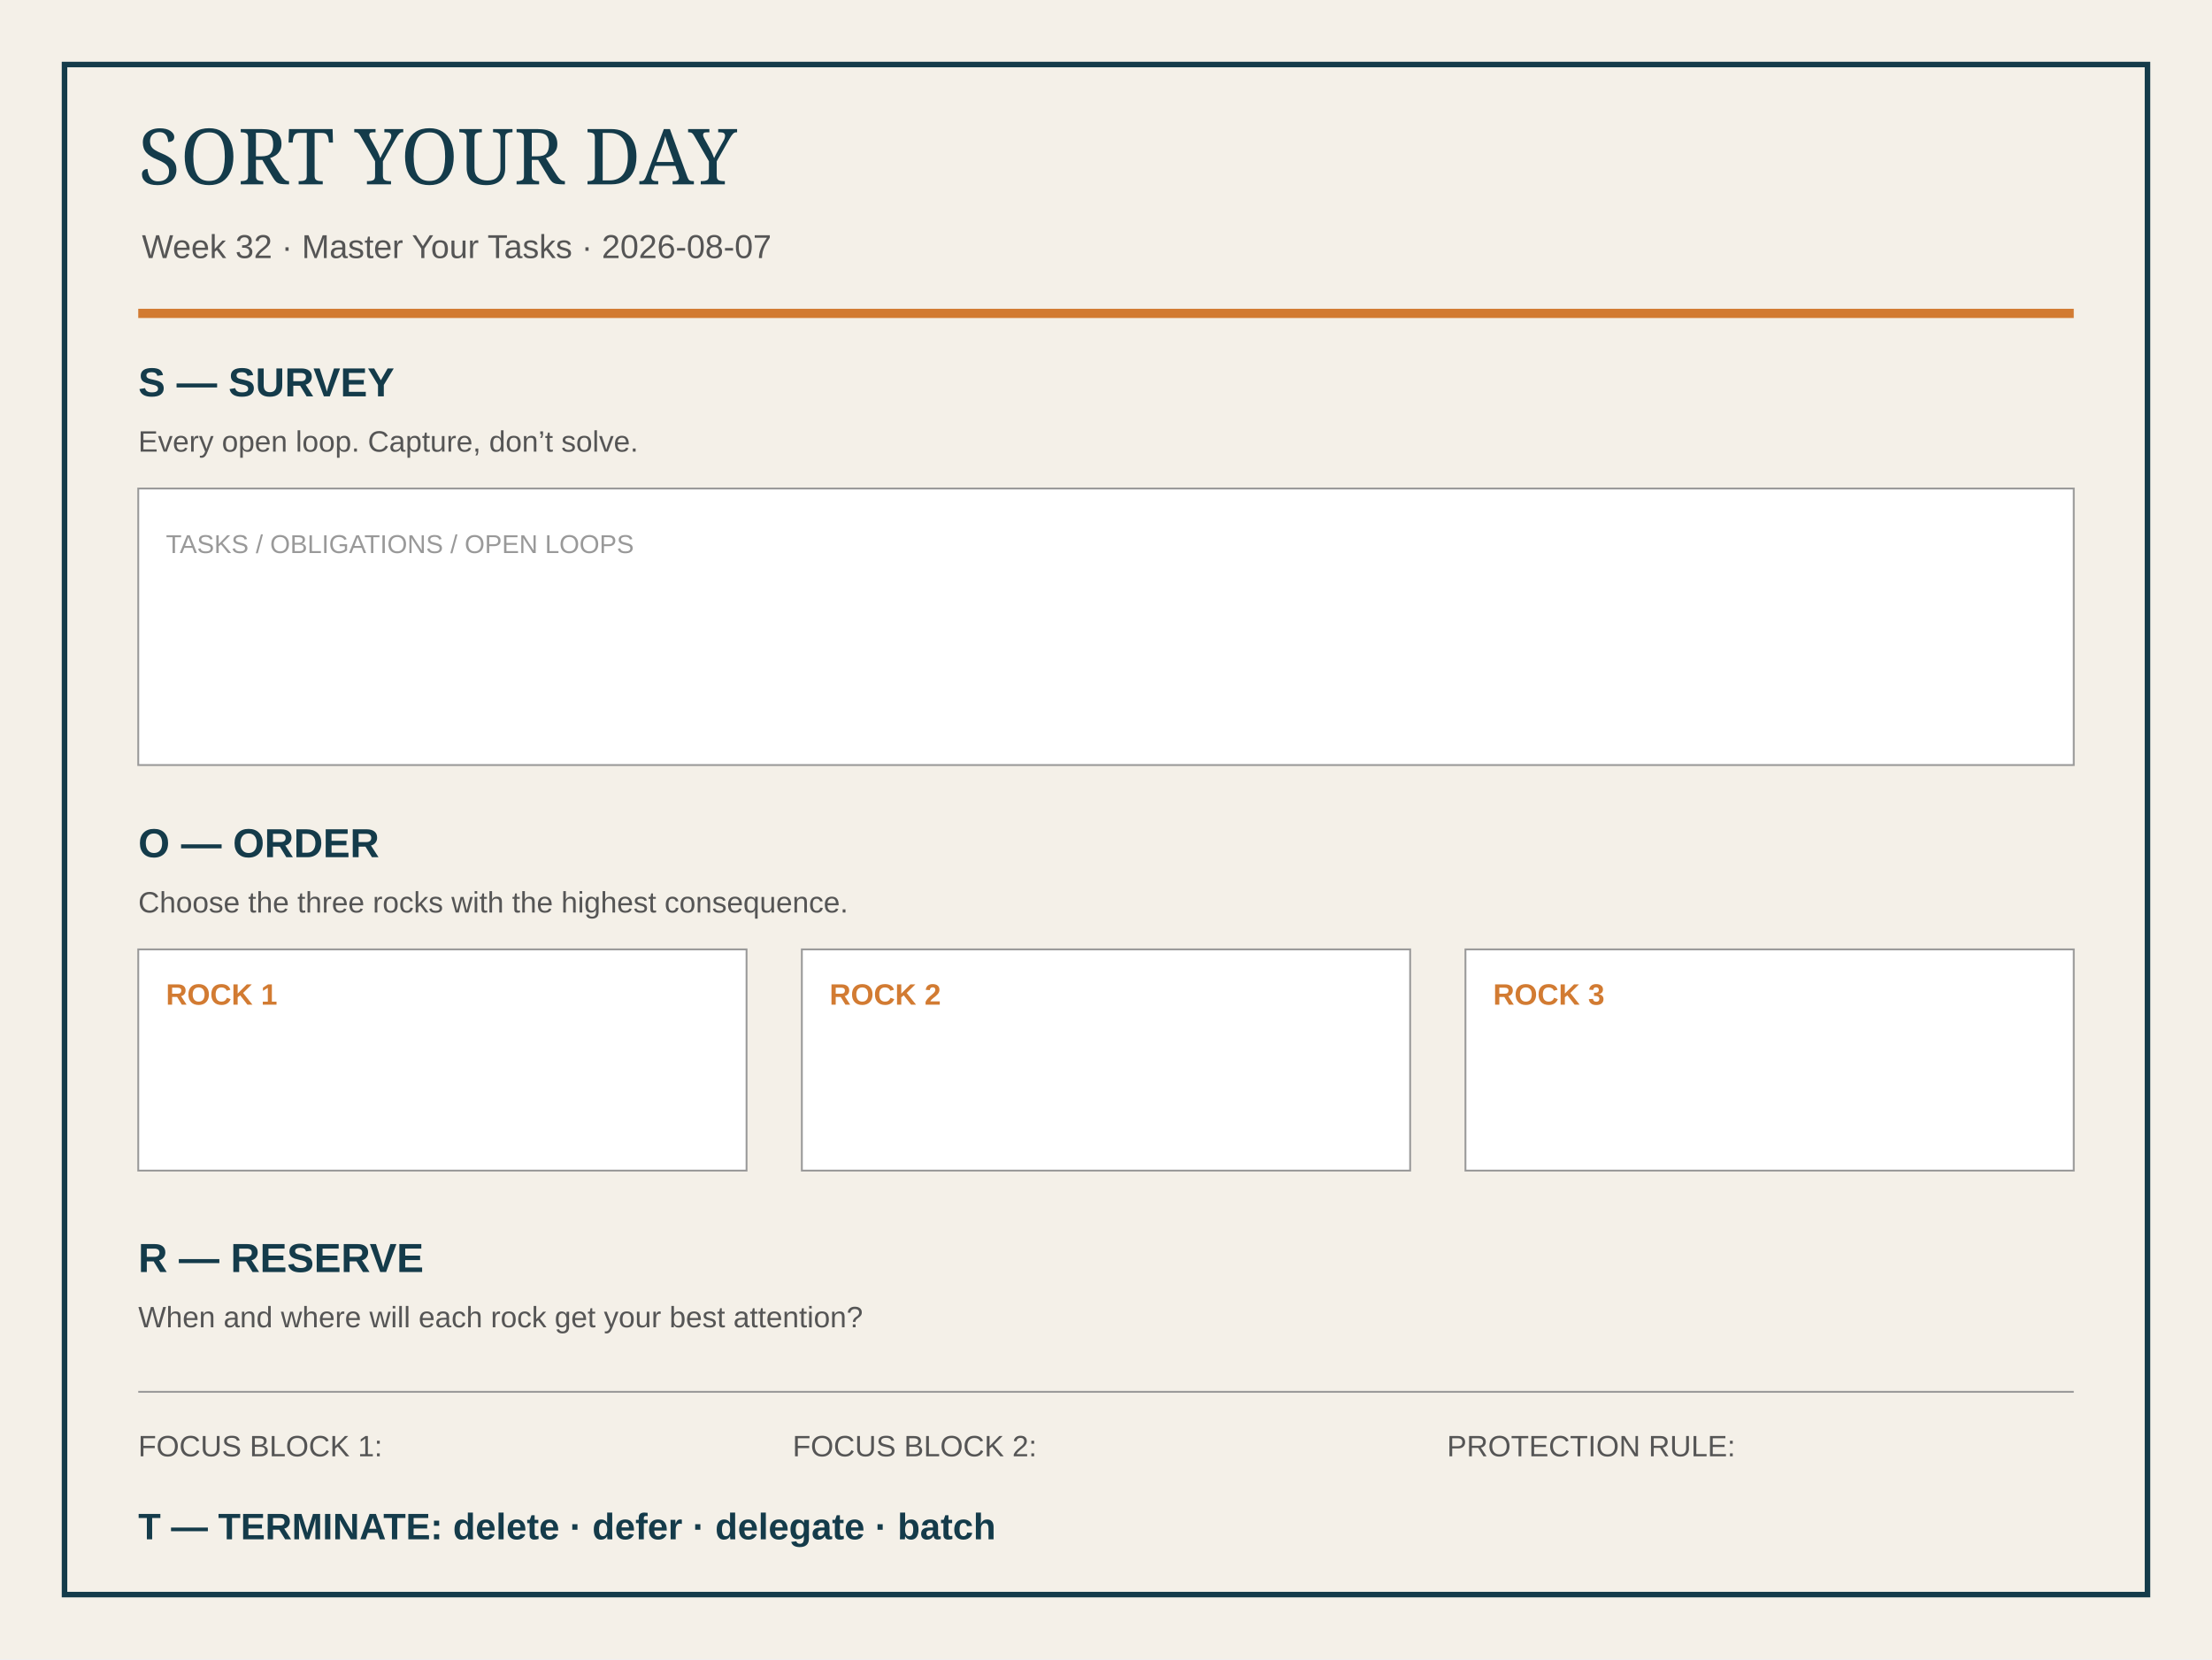
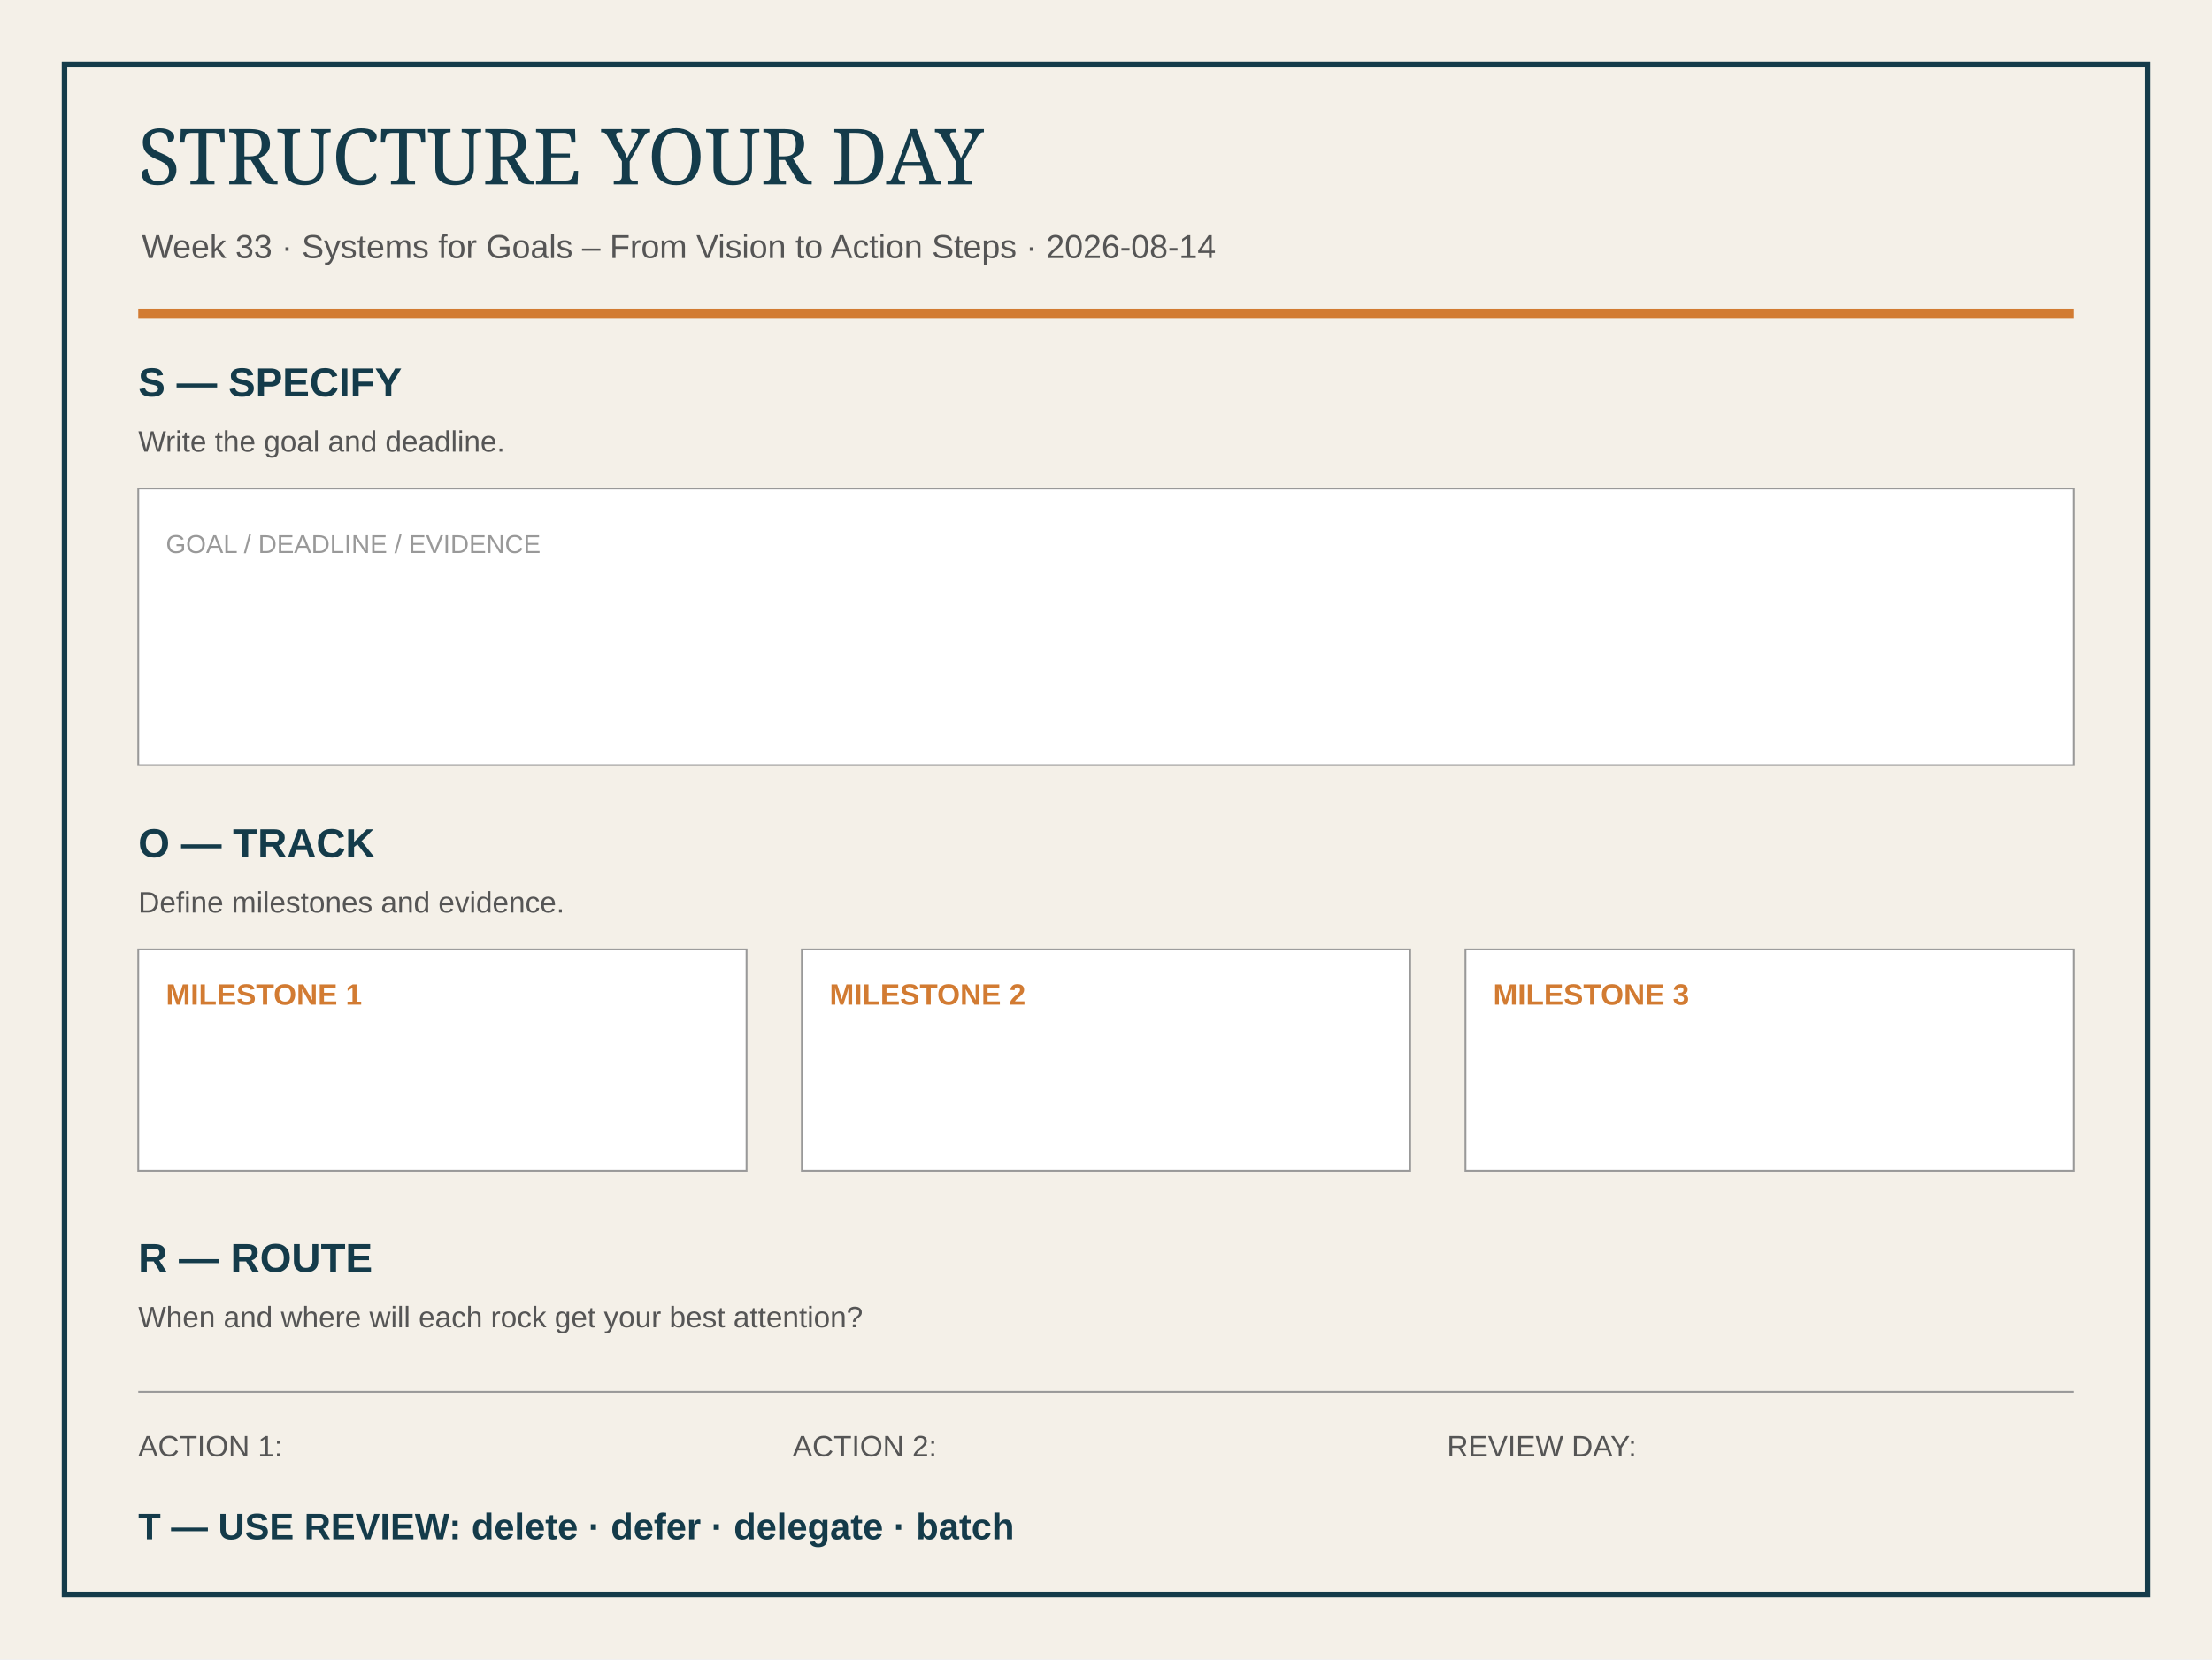
<svg xmlns="http://www.w3.org/2000/svg" width="1200" height="900" viewBox="0 0 1200 900">
  <rect width="1200" height="900" fill="#f4f0e8" />
  <rect x="35" y="35" width="1130" height="830" fill="none" stroke="#143b4a" stroke-width="3" />
-   <text x="75" y="100" font-family="Georgia,serif" font-size="42" fill="#143b4a">SORT YOUR DAY</text>
-   <text x="77" y="140" font-family="Arial,sans-serif" font-size="18" fill="#555">Week 32 · Master Your Tasks · 2026-08-07</text>
+   <text x="75" y="100" font-family="Georgia,serif" font-size="42" fill="#143b4a">STRUCTURE YOUR DAY</text>
+   <text x="77" y="140" font-family="Arial,sans-serif" font-size="18" fill="#555">Week 33 · Systems for Goals – From Vision to Action Steps · 2026-08-14</text>
  <line x1="75" y1="170" x2="1125" y2="170" stroke="#d27b32" stroke-width="5" />
-   <text x="75" y="215" font-family="Arial,sans-serif" font-size="22" font-weight="bold" fill="#143b4a">S — SURVEY</text>
-   <text x="75" y="245" font-family="Arial,sans-serif" font-size="16" fill="#555">Every open loop. Capture, don’t solve.</text>
+   <text x="75" y="215" font-family="Arial,sans-serif" font-size="22" font-weight="bold" fill="#143b4a">S — SPECIFY</text>
+   <text x="75" y="245" font-family="Arial,sans-serif" font-size="16" fill="#555">Write the goal and deadline.</text>
  <rect x="75" y="265" width="1050" height="150" fill="#fff" stroke="#999" />
-   <text x="90" y="300" font-family="Arial" font-size="14" fill="#999">TASKS / OBLIGATIONS / OPEN LOOPS</text>
-   <text x="75" y="465" font-family="Arial,sans-serif" font-size="22" font-weight="bold" fill="#143b4a">O — ORDER</text>
-   <text x="75" y="495" font-family="Arial,sans-serif" font-size="16" fill="#555">Choose the three rocks with the highest consequence.</text>
+   <text x="90" y="300" font-family="Arial" font-size="14" fill="#999">GOAL / DEADLINE / EVIDENCE</text>
+   <text x="75" y="465" font-family="Arial,sans-serif" font-size="22" font-weight="bold" fill="#143b4a">O — TRACK</text>
+   <text x="75" y="495" font-family="Arial,sans-serif" font-size="16" fill="#555">Define milestones and evidence.</text>
  <rect x="75" y="515" width="330" height="120" fill="#fff" stroke="#999" />
  <rect x="435" y="515" width="330" height="120" fill="#fff" stroke="#999" />
  <rect x="795" y="515" width="330" height="120" fill="#fff" stroke="#999" />
-   <text x="90" y="545" font-family="Arial" font-size="16" font-weight="bold" fill="#d27b32">ROCK 1</text>
-   <text x="450" y="545" font-family="Arial" font-size="16" font-weight="bold" fill="#d27b32">ROCK 2</text>
-   <text x="810" y="545" font-family="Arial" font-size="16" font-weight="bold" fill="#d27b32">ROCK 3</text>
-   <text x="75" y="690" font-family="Arial,sans-serif" font-size="22" font-weight="bold" fill="#143b4a">R — RESERVE</text>
+   <text x="90" y="545" font-family="Arial" font-size="16" font-weight="bold" fill="#d27b32">MILESTONE 1</text>
+   <text x="450" y="545" font-family="Arial" font-size="16" font-weight="bold" fill="#d27b32">MILESTONE 2</text>
+   <text x="810" y="545" font-family="Arial" font-size="16" font-weight="bold" fill="#d27b32">MILESTONE 3</text>
+   <text x="75" y="690" font-family="Arial,sans-serif" font-size="22" font-weight="bold" fill="#143b4a">R — ROUTE</text>
  <text x="75" y="720" font-family="Arial,sans-serif" font-size="16" fill="#555">When and where will each rock get your best attention?</text>
  <line x1="75" y1="755" x2="1125" y2="755" stroke="#999" />
-   <text x="75" y="790" font-family="Arial" font-size="16" fill="#555">FOCUS BLOCK 1:</text>
-   <text x="430" y="790" font-family="Arial" font-size="16" fill="#555">FOCUS BLOCK 2:</text>
-   <text x="785" y="790" font-family="Arial" font-size="16" fill="#555">PROTECTION RULE:</text>
-   <text x="75" y="835" font-family="Arial,sans-serif" font-size="20" font-weight="bold" fill="#143b4a">T — TERMINATE: delete · defer · delegate · batch</text>
+   <text x="75" y="790" font-family="Arial" font-size="16" fill="#555">ACTION 1:</text>
+   <text x="430" y="790" font-family="Arial" font-size="16" fill="#555">ACTION 2:</text>
+   <text x="785" y="790" font-family="Arial" font-size="16" fill="#555">REVIEW DAY:</text>
+   <text x="75" y="835" font-family="Arial,sans-serif" font-size="20" font-weight="bold" fill="#143b4a">T — USE REVIEW: delete · defer · delegate · batch</text>
</svg>
